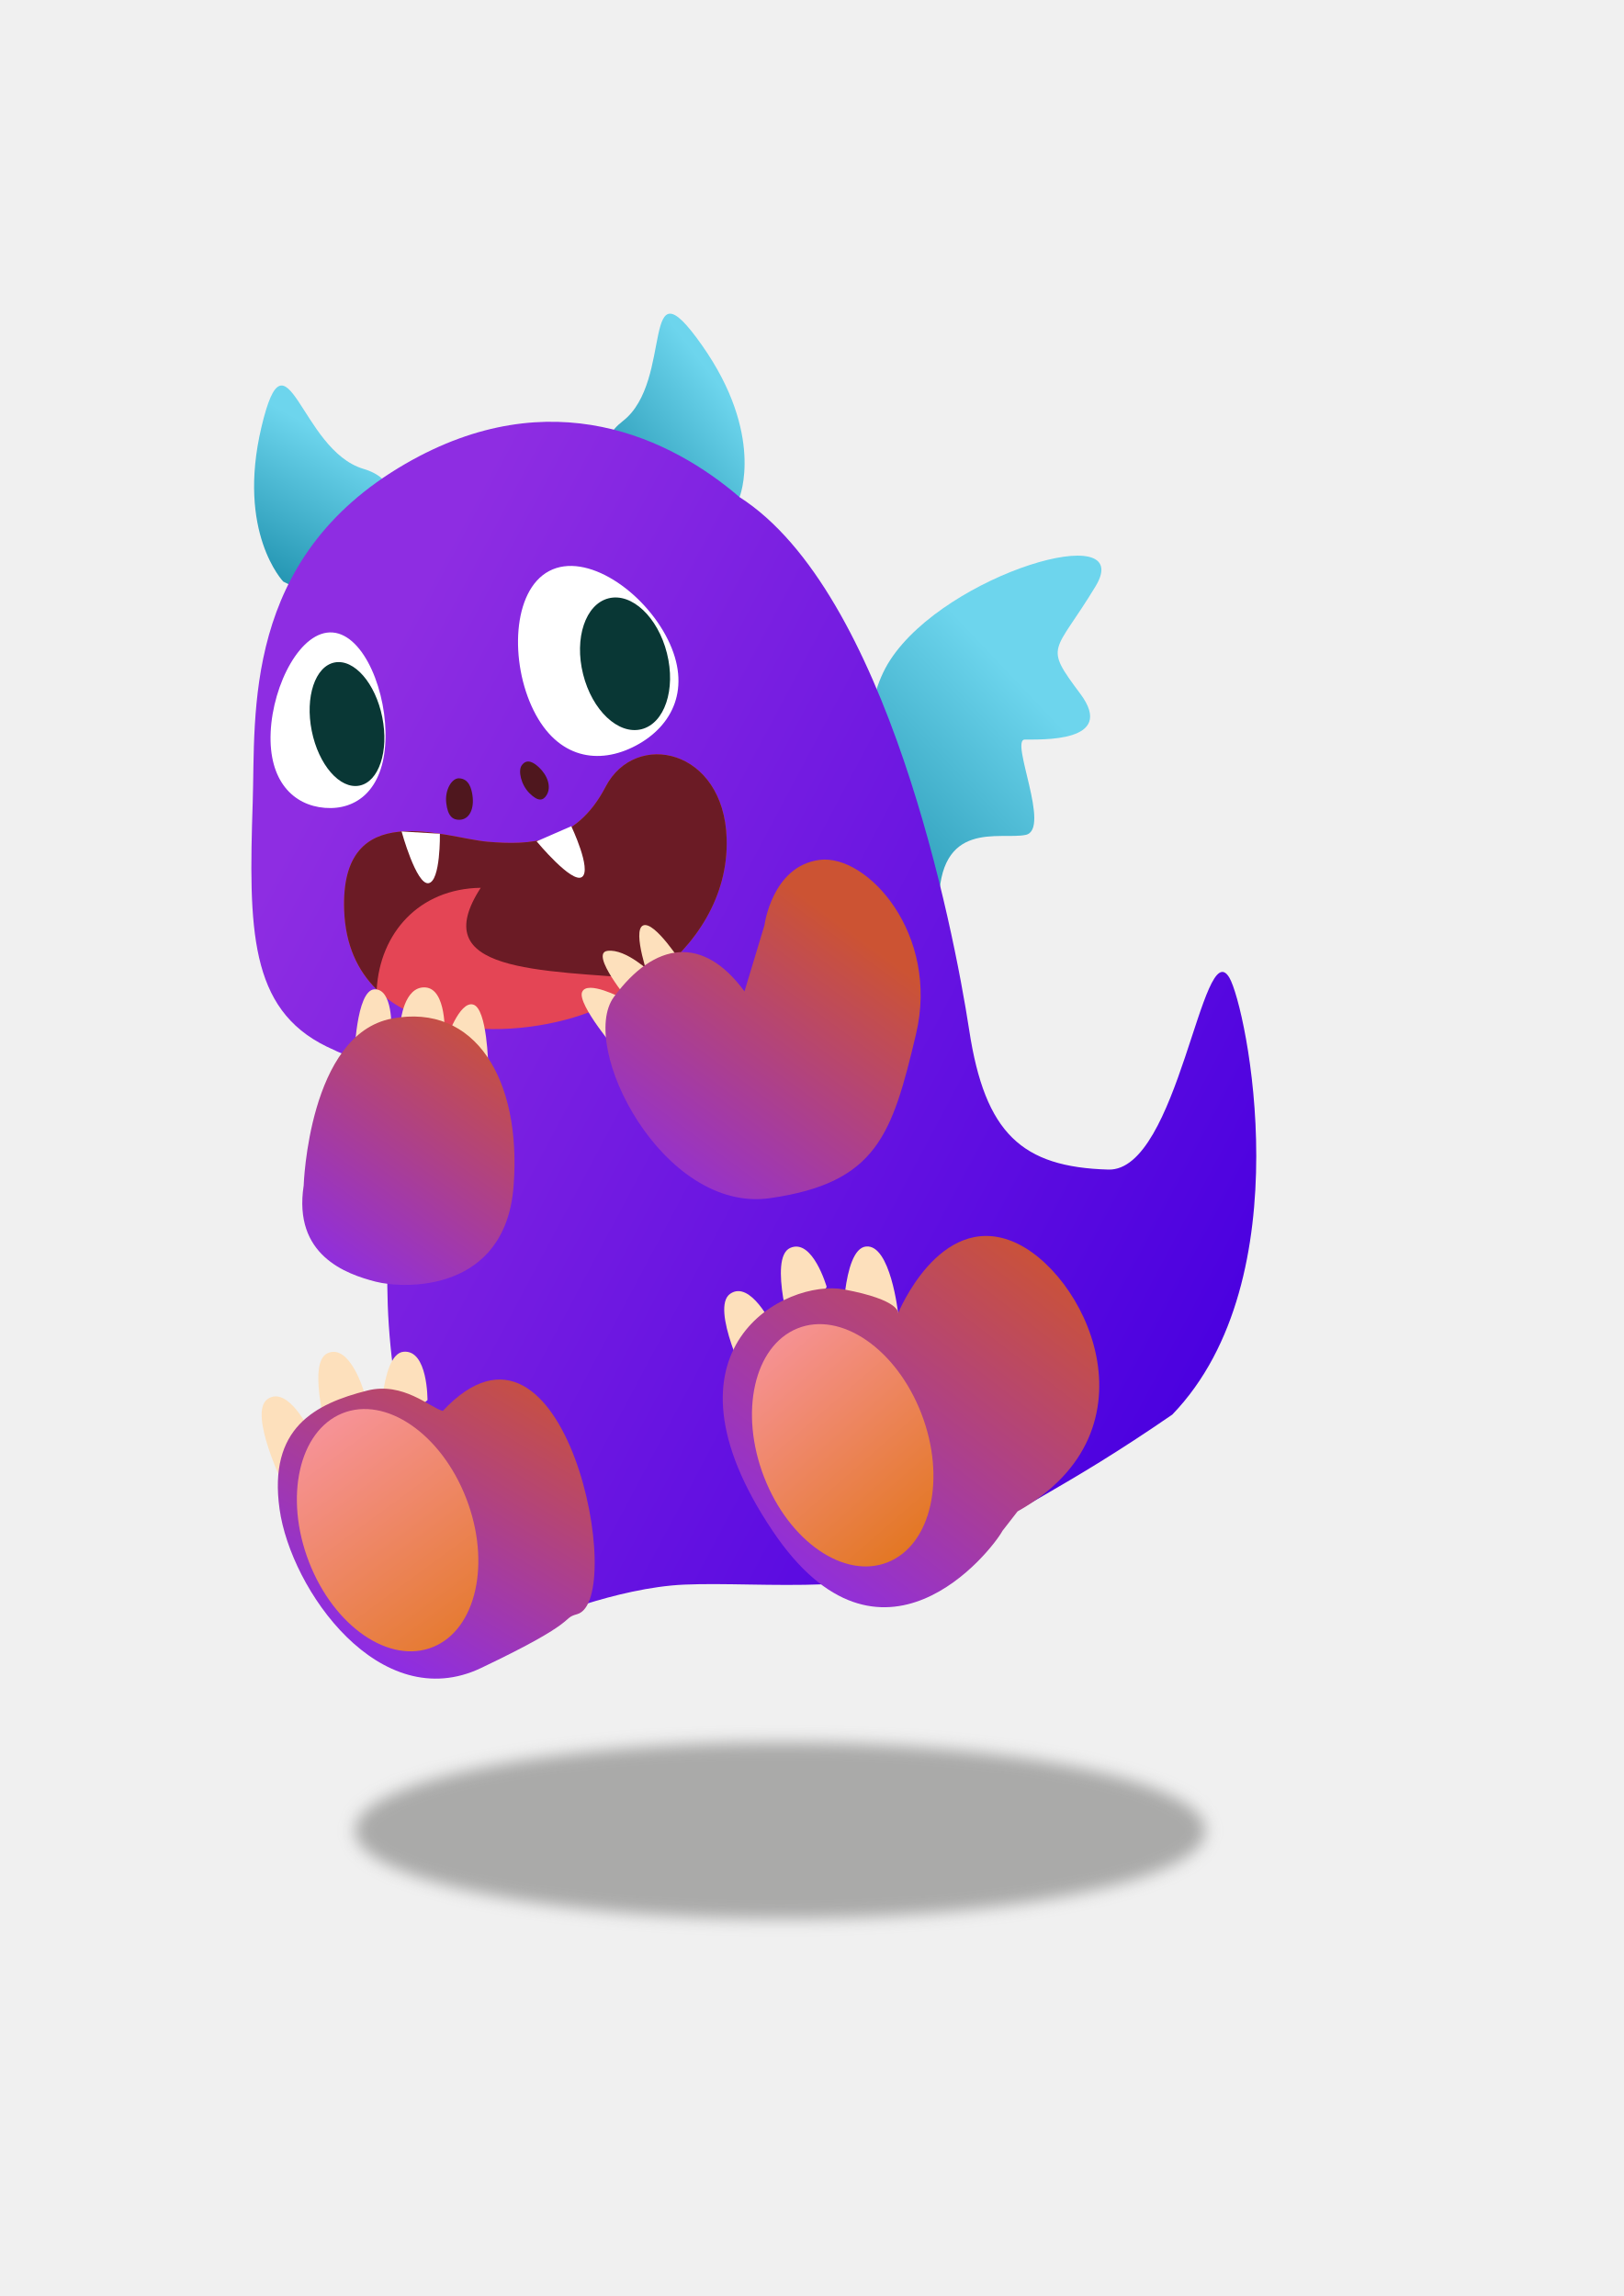
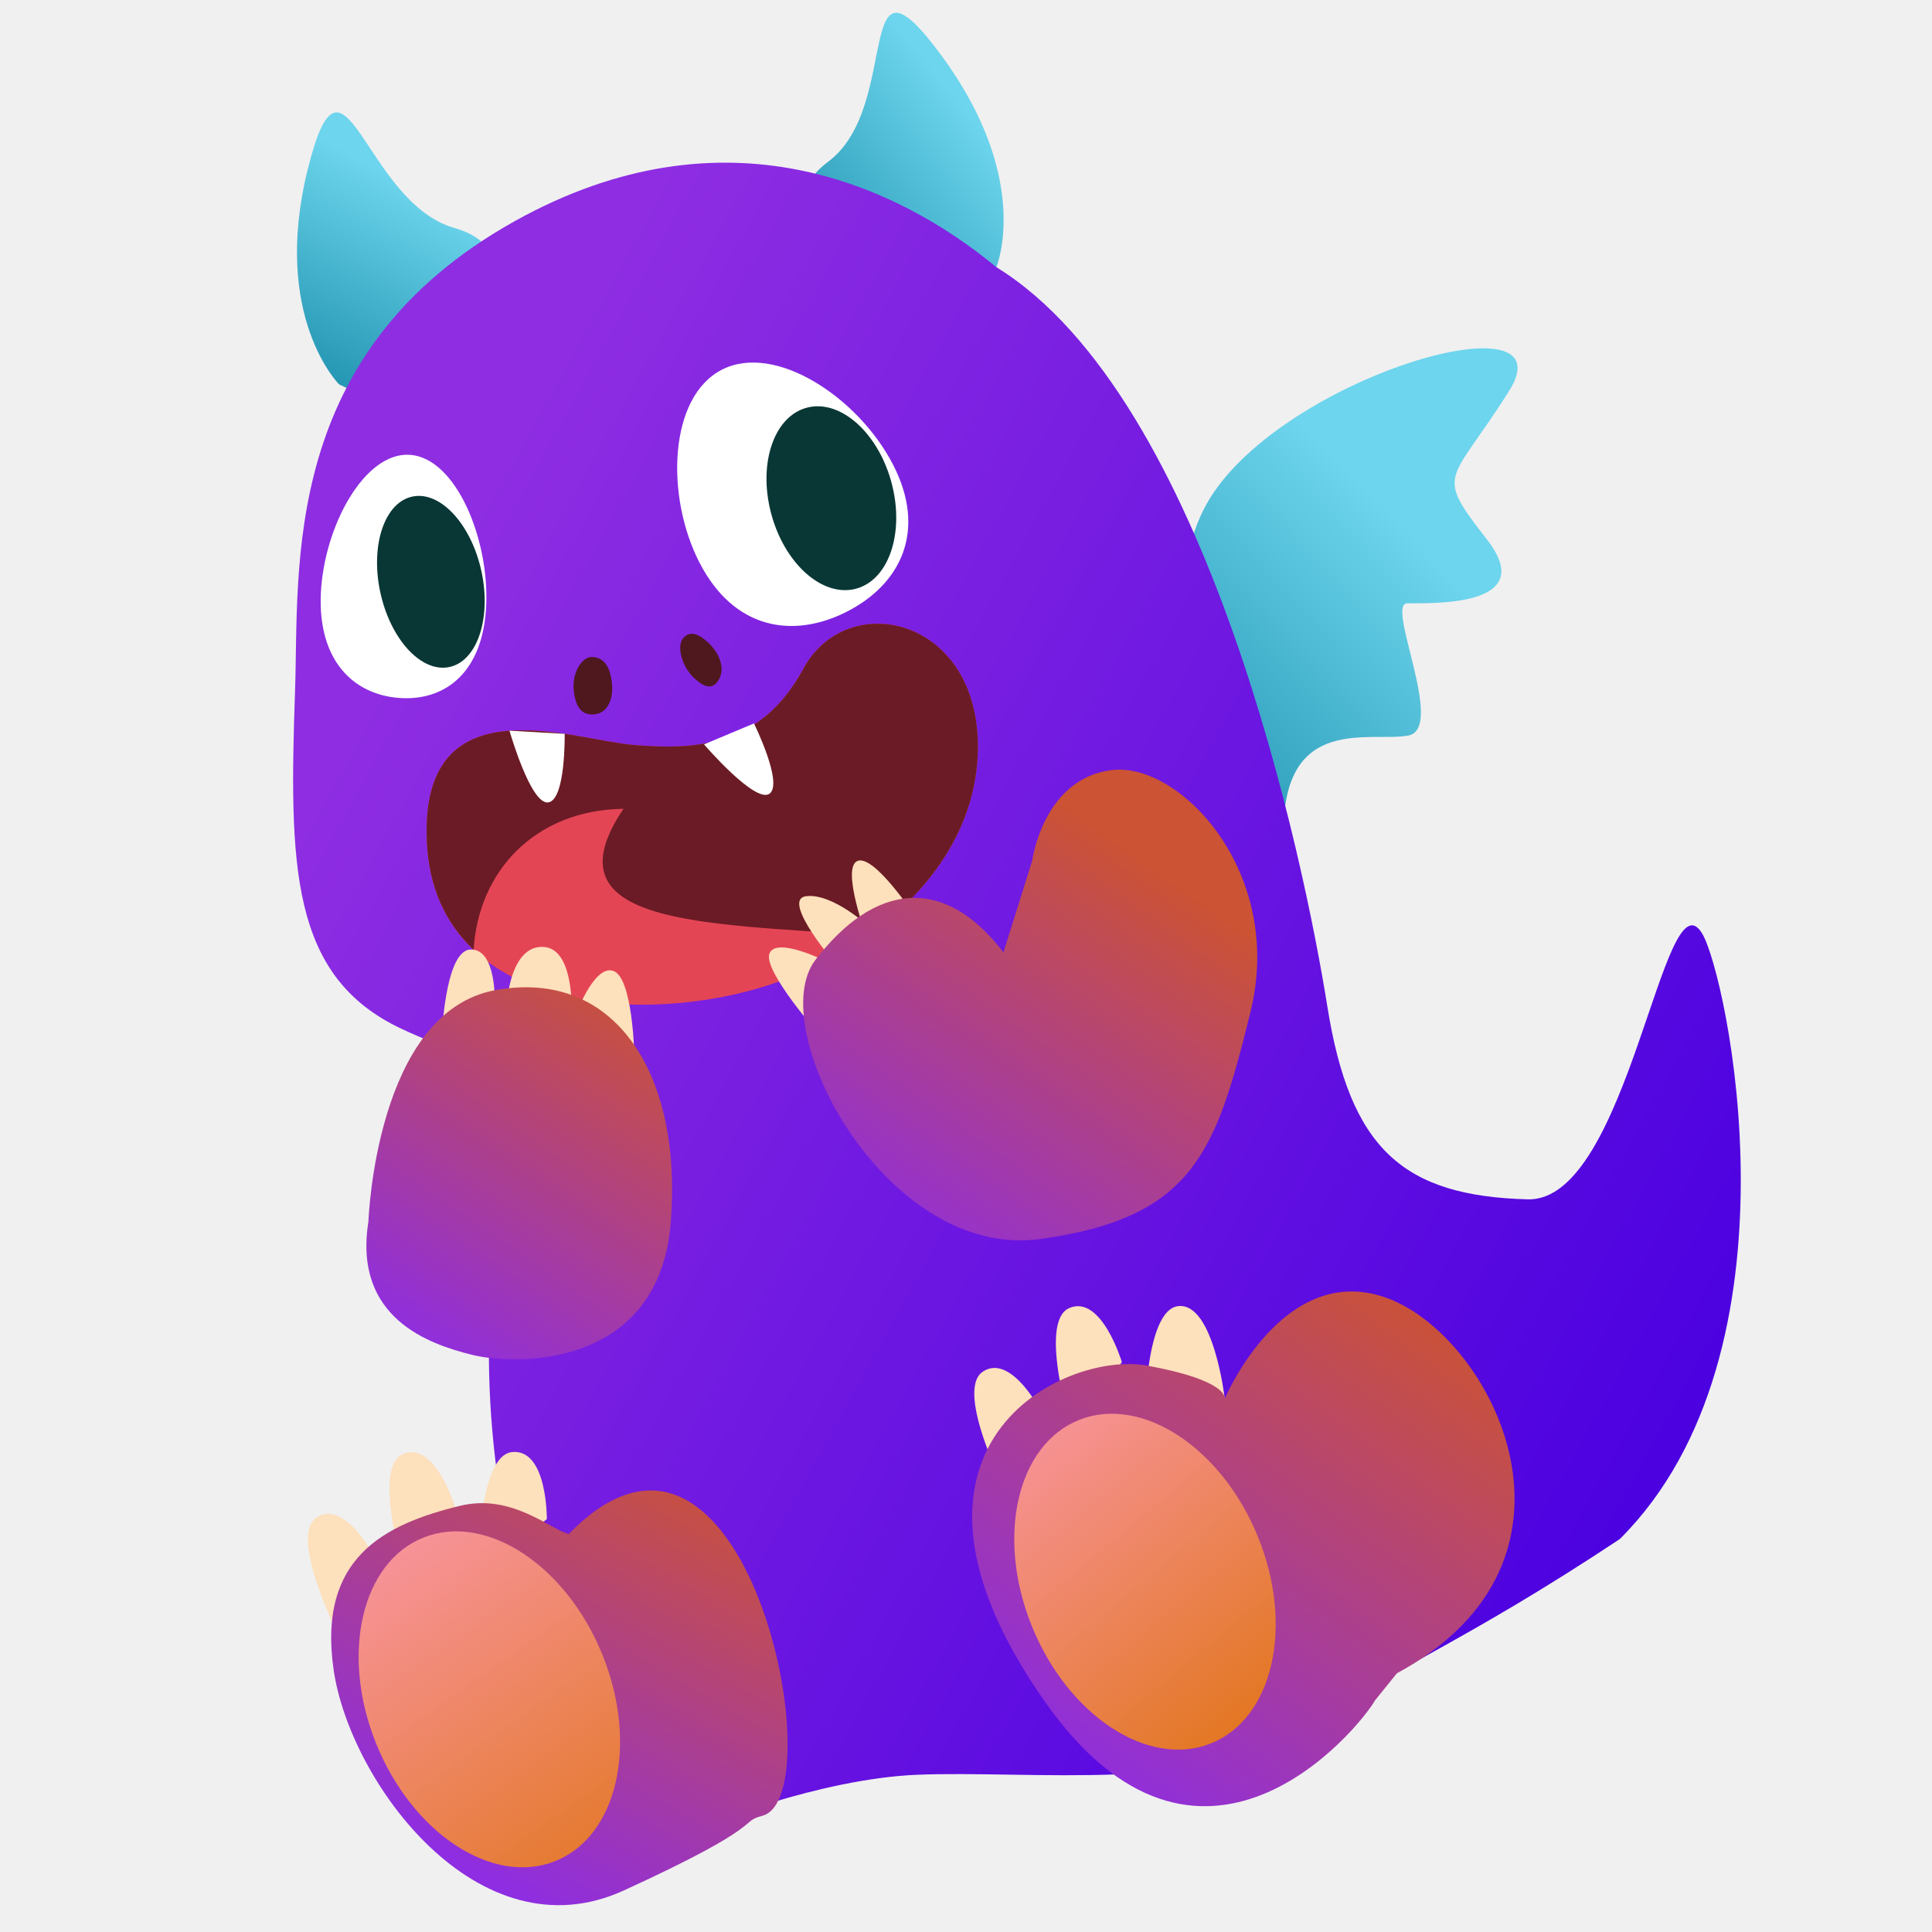
- <svg xmlns="http://www.w3.org/2000/svg" xmlns:xlink="http://www.w3.org/1999/xlink" width="210mm" height="297mm" viewBox="0 0 210 297" version="1.1" id="svg5635">
+ <svg xmlns="http://www.w3.org/2000/svg" xmlns:xlink="http://www.w3.org/1999/xlink" width="40mm" height="40mm" viewBox="0 0 40 40" version="1.1" id="svg5635">
  <defs id="defs5629">
-     <linearGradient gradientTransform="matrix(0.08723733,-0.02187237,-0.0232085,-0.09256644,85.62163,437.3742)" xlink:href="#Feet" id="linearGradient5396" gradientUnits="userSpaceOnUse" x1="828.758" y1="2642.7" x2="981.024" y2="2325.004" />
+     <linearGradient gradientTransform="matrix(0.0201177,-0.0048533,-0.00535208,-0.02053975,18.31584,88.31265)" xlink:href="#Feet" id="linearGradient5396" gradientUnits="userSpaceOnUse" x1="828.758" y1="2642.7" x2="981.024" y2="2325.004" />
    <linearGradient id="Feet">
      <stop style="stop-color:#f79399;stop-opacity:1;" offset="0" id="stop5119" />
      <stop style="stop-color:#e37723;stop-opacity:1" offset="1" id="stop5121" />
    </linearGradient>
-     <linearGradient gradientTransform="matrix(0.08723733,-0.02187237,-0.0232085,-0.09256644,84.86567,436.3347)" xlink:href="#Feet" id="linearGradient5394" gradientUnits="userSpaceOnUse" x1="196.219" y1="2667.79" x2="336.815" y2="2302.315" />
-     <linearGradient gradientTransform="matrix(0.08723733,-0.02187237,-0.0232085,-0.09256644,84.86567,436.3347)" xlink:href="#Second" id="linearGradient5392" gradientUnits="userSpaceOnUse" x1="252.499" y1="2312.327" x2="577.789" y2="2656.186" />
+     <linearGradient gradientTransform="matrix(0.0201177,-0.0048533,-0.00535208,-0.02053975,18.14151,88.08201)" xlink:href="#Feet" id="linearGradient5394" gradientUnits="userSpaceOnUse" x1="196.219" y1="2667.79" x2="336.815" y2="2302.315" />
+     <linearGradient gradientTransform="matrix(0.0201177,-0.0048533,-0.00535208,-0.02053975,18.14151,88.08201)" xlink:href="#Second" id="linearGradient5392" gradientUnits="userSpaceOnUse" x1="252.499" y1="2312.327" x2="577.789" y2="2656.186" />
    <linearGradient id="Second">
      <stop style="stop-color:#8e2de2;stop-opacity:1;" offset="0" id="stop5095" />
      <stop style="stop-color:#cc5333;stop-opacity:1" offset="1" id="stop5097" />
    </linearGradient>
-     <linearGradient gradientTransform="matrix(0.08723733,-0.02187237,-0.0232085,-0.09256644,85.62163,437.3742)" xlink:href="#Second" id="linearGradient5390" gradientUnits="userSpaceOnUse" x1="816.701" y1="2298.842" x2="1281.667" y2="2687.551" />
-     <linearGradient gradientTransform="matrix(0.08723733,-0.02187237,-0.0232085,-0.09256644,84.86567,436.3347)" xlink:href="#Second" id="linearGradient5388" gradientUnits="userSpaceOnUse" x1="269.065" y1="2879.405" x2="582.917" y2="3163.462" />
-     <linearGradient gradientTransform="matrix(0.08723733,-0.02187237,-0.0232085,-0.09256644,84.86567,436.3347)" xlink:href="#Second" id="linearGradient5386" gradientUnits="userSpaceOnUse" x1="767.136" y1="2826.105" x2="1129.323" y2="3143.8" />
-     <linearGradient gradientTransform="matrix(0.08723733,-0.02187237,-0.0232085,-0.09256644,84.86567,436.3347)" xlink:href="#Main" id="linearGradient5384" gradientUnits="userSpaceOnUse" x1="537.648" y1="3624.37" x2="1627.576" y2="2581.582" />
+     <linearGradient gradientTransform="matrix(0.0201177,-0.0048533,-0.00535208,-0.02053975,18.31584,88.31265)" xlink:href="#Second" id="linearGradient5390" gradientUnits="userSpaceOnUse" x1="816.701" y1="2298.842" x2="1281.667" y2="2687.551" />
+     <linearGradient gradientTransform="matrix(0.0201177,-0.0048533,-0.00535208,-0.02053975,18.14151,88.08201)" xlink:href="#Second" id="linearGradient5388" gradientUnits="userSpaceOnUse" x1="269.065" y1="2879.405" x2="582.917" y2="3163.462" />
+     <linearGradient gradientTransform="matrix(0.0201177,-0.0048533,-0.00535208,-0.02053975,18.14151,88.08201)" xlink:href="#Second" id="linearGradient5386" gradientUnits="userSpaceOnUse" x1="767.136" y1="2826.105" x2="1129.323" y2="3143.8" />
+     <linearGradient gradientTransform="matrix(0.0201177,-0.0048533,-0.00535208,-0.02053975,18.14151,88.08201)" xlink:href="#Main" id="linearGradient5384" gradientUnits="userSpaceOnUse" x1="537.648" y1="3624.37" x2="1627.576" y2="2581.582" />
    <linearGradient id="Main">
      <stop style="stop-color:#8e2de2;stop-opacity:1" offset="0" id="stop5037" />
      <stop style="stop-color:#4a00e0;stop-opacity:1" offset="1" id="stop5039" />
    </linearGradient>
-     <linearGradient gradientTransform="matrix(0.08723733,-0.02187237,-0.0232085,-0.09256644,84.86567,436.3347)" xlink:href="#Blue" id="linearGradient5380" gradientUnits="userSpaceOnUse" x1="1108.688" y1="3248.174" x2="1433.979" y2="3442.529" />
+     <linearGradient gradientTransform="matrix(0.0201177,-0.0048533,-0.00535208,-0.02053975,18.14151,88.08201)" xlink:href="#Blue" id="linearGradient5380" gradientUnits="userSpaceOnUse" x1="1108.688" y1="3248.174" x2="1433.979" y2="3442.529" />
    <linearGradient id="Blue">
      <stop style="stop-color:#2193b0;stop-opacity:1;" offset="0" id="stop5011" />
      <stop style="stop-color:#6dd5ed;stop-opacity:1" offset="1" id="stop5013" />
    </linearGradient>
-     <linearGradient gradientTransform="matrix(0.08723733,-0.02187237,-0.0232085,-0.09256644,84.86567,436.3347)" xlink:href="#Blue" id="linearGradient5378" gradientUnits="userSpaceOnUse" x1="939.633" y1="3780.427" x2="1147.922" y2="3877.605" />
-     <linearGradient gradientTransform="matrix(0.08723733,-0.02187237,-0.0232085,-0.09256644,84.86567,436.3347)" xlink:href="#Blue" id="linearGradient5376" gradientUnits="userSpaceOnUse" x1="492.753" y1="3746.205" x2="637.753" y2="3910.659" />
-     <filter style="color-interpolation-filters:sRGB;" id="filter6500">
+     <linearGradient gradientTransform="matrix(0.0201177,-0.0048533,-0.00535208,-0.02053975,18.14151,88.08201)" xlink:href="#Blue" id="linearGradient5378" gradientUnits="userSpaceOnUse" x1="939.633" y1="3780.427" x2="1147.922" y2="3877.605" />
+     <linearGradient gradientTransform="matrix(0.0201177,-0.0048533,-0.00535208,-0.02053975,18.14151,88.08201)" xlink:href="#Blue" id="linearGradient5376" gradientUnits="userSpaceOnUse" x1="492.753" y1="3746.205" x2="637.753" y2="3910.659" />
+     <filter style="color-interpolation-filters:sRGB" id="filter6500" x="-0.022" y="-0.105" width="1.044" height="1.211">
      <feGaussianBlur stdDeviation="1 1" result="blur" id="feGaussianBlur6498" />
    </filter>
  </defs>
  <g id="layer1">
-     <path d="m 36.637,75.232 c 0,0 -6.071,-6.327 -2.814,-20.027 3.257,-13.701 4.993,3.026 13.188,5.447 8.194,2.42 0.471,12.527 0.471,12.527 0,0 -4.69,5.327 -10.845,2.053" style="fill:url(#linearGradient5376);fill-opacity:1;fill-rule:nonzero;stroke:none;stroke-width:0.093" id="path3860-8" />
-     <path d="m 95.646,64.304 c 0,0 3.286,-8.071 -4.86,-19.647 -8.146,-11.576 -3.516,4.612 -10.236,9.812 -6.72,5.199 4.239,11.826 4.239,11.826 0,0 6.352,3.27 10.858,-1.99" style="fill:url(#linearGradient5378);fill-opacity:1;fill-rule:nonzero;stroke:none;stroke-width:0.093" id="path3878-9" />
-     <path d="m 116.972,118.774 c 0,0 -9.142,-22.232 -1.821,-33.425 7.32,-11.194 31.886,-18.34 26.544,-9.51 -5.341,8.83 -6.775,7.484 -1.987,13.889 4.788,6.406 -5.235,5.899 -7.177,5.941 -1.941,0.042 3.458,11.636 0.124,12.328 -3.335,0.692 -11.308,-2.105 -11.218,9.177 0.09,11.282 -4.464,1.599 -4.464,1.599" style="opacity:1;fill:url(#linearGradient5380);fill-opacity:1;fill-rule:nonzero;stroke:none;stroke-width:0.093" id="path3880-5" />
-     <path d="m 100.905,248.189 c -30.364,0 -54.979,-5.103 -54.979,-11.399 0,-6.296 24.615,-11.4 54.979,-11.4 30.364,0 54.979,5.104 54.979,11.4 0,6.296 -24.615,11.399 -54.979,11.399" style="fill:#6a6a68;fill-opacity:0.52;fill-rule:nonzero;stroke:none;stroke-width:0.061;filter:url(#filter6500)" id="path3958-2" />
-     <path d="M 95.646,64.304 C 86.901,56.789 71.344,49.046 52.42,60.004 31.307,72.232 33.061,92.257 32.685,103.793 c -0.532,16.342 -0.453,26.695 9.552,31.581 7.819,3.818 12.621,3.423 12.621,3.423 0,0 -11.429,24.662 1.101,58.901 5.586,15.264 13.415,12.077 13.415,12.077 0,0 10.312,-4.412 19.132,-4.797 10.141,-0.443 26.267,1.729 34.589,-4.172 8.323,-5.9 14.387,-8.086 28.525,-17.823 16.913,-17.532 9.58,-52.779 7.383,-56.508 -3.477,-5.925 -6.601,25.071 -15.656,24.816 -11.188,-0.316 -15.954,-4.677 -17.996,-18.033 -2.041,-13.357 -10.634,-56.746 -29.703,-68.953" style="fill:url(#linearGradient5384);fill-opacity:1;fill-rule:nonzero;stroke:none;stroke-width:0.093" id="path3978-1" />
-     <path d="m 69.016,91.904 c 3.095,6.237 8.422,7.085 13.215,4.549 4.793,-2.537 7.236,-7.498 4.141,-13.734 -3.095,-6.237 -10.557,-11.388 -15.35,-8.851 -4.793,2.537 -5.102,11.799 -2.006,18.036" style="fill:#ffffff;fill-opacity:1;fill-rule:nonzero;stroke:none;stroke-width:0.093" id="path3980-8" />
-     <path d="m 35.006,94.733 c -0.279,6.264 2.913,9.444 7.011,9.767 4.098,0.323 7.551,-2.331 7.831,-8.596 0.279,-6.264 -2.72,-13.765 -6.819,-14.088 -4.099,-0.323 -7.744,6.653 -8.024,12.917" style="fill:#ffffff;fill-opacity:1;fill-rule:nonzero;stroke:none;stroke-width:0.093" id="path3982-9" />
-     <path d="m 75.416,87.222 c 1.172,4.676 4.551,7.859 7.545,7.108 2.995,-0.751 4.472,-5.151 3.299,-9.827 -1.173,-4.676 -4.551,-7.859 -7.545,-7.108 -2.995,0.751 -4.472,5.151 -3.299,9.827" style="fill:#093735;fill-opacity:1;fill-rule:nonzero;stroke:none;stroke-width:0.093" id="path3998-8" />
-     <path d="m 40.32,94.547 c 0.883,4.4 3.64,7.569 6.159,7.079 2.518,-0.49 3.843,-4.453 2.96,-8.853 -0.883,-4.4 -3.641,-7.569 -6.159,-7.079 -2.518,0.49 -3.844,4.453 -2.96,8.853" style="fill:#093735;fill-opacity:1;fill-rule:nonzero;stroke:none;stroke-width:0.093" id="path4000-0" />
-     <path d="m 96.732,179.03 c 0,0 -4.919,-9.855 -2.295,-11.672 2.624,-1.816 5.457,4.121 5.457,4.121 l -3.162,7.551" style="fill:#fde0bc;fill-opacity:1;fill-rule:nonzero;stroke:none;stroke-width:0.093" id="path4012-7" />
-     <path d="m 102.542,173.284 c 0,0 -3.242,-10.558 -0.345,-11.857 2.897,-1.299 4.721,5.037 4.721,5.037 l -4.376,6.82" style="fill:#fde0bc;fill-opacity:1;fill-rule:nonzero;stroke:none;stroke-width:0.093" id="path4014-0" />
-     <path d="m 108.962,172.563 c 0,0 -0.111,-11.009 3.047,-11.321 3.158,-0.312 4.147,8.629 4.147,8.629 l -7.194,2.692" style="fill:#fde0bc;fill-opacity:1;fill-rule:nonzero;stroke:none;stroke-width:0.093" id="path4016-6" />
-     <g id="g4911-3" transform="matrix(0.07979267,-0.04149556,-0.04403042,-0.08466701,159.6346,424.4783)">
+     <path d="m 7.019,7.956 c 0,0 -1.4,-1.404 -0.649,-4.444 0.751,-3.04 1.152,0.671 3.041,1.209 1.89,0.537 0.109,2.78 0.109,2.78 0,0 -1.081,1.182 -2.501,0.456" style="fill:url(#linearGradient5376);fill-opacity:1;fill-rule:nonzero;stroke:none;stroke-width:0.021" id="path3860-8" />
+     <path d="m 20.628,5.531 c 0,0 0.758,-1.791 -1.121,-4.36 -1.879,-2.569 -0.811,1.023 -2.361,2.177 -1.55,1.154 0.978,2.624 0.978,2.624 0,0 1.465,0.725 2.504,-0.442" style="fill:url(#linearGradient5378);fill-opacity:1;fill-rule:nonzero;stroke:none;stroke-width:0.021" id="path3878-9" />
+     <path d="m 25.545,17.618 c 0,0 -2.108,-4.933 -0.42,-7.417 1.688,-2.484 7.353,-4.069 6.121,-2.11 -1.232,1.959 -1.562,1.661 -0.458,3.082 1.104,1.421 -1.207,1.309 -1.655,1.318 -0.448,0.009 0.797,2.582 0.029,2.736 -0.769,0.154 -2.608,-0.467 -2.587,2.036 0.021,2.503 -1.029,0.355 -1.029,0.355" style="opacity:1;fill:url(#linearGradient5380);fill-opacity:1;fill-rule:nonzero;stroke:none;stroke-width:0.021" id="path3880-5" />
+     <path d="m 20.628,5.531 c -2.017,-1.668 -5.604,-3.386 -9.968,-0.954 -4.869,2.713 -4.464,7.157 -4.551,9.716 -0.123,3.626 -0.104,5.923 2.203,7.007 1.803,0.847 2.91,0.759 2.91,0.759 0,0 -2.636,5.472 0.254,13.07 1.288,3.387 3.094,2.68 3.094,2.68 0,0 2.378,-0.979 4.412,-1.064 2.339,-0.098 6.057,0.384 7.977,-0.926 1.919,-1.309 3.318,-1.794 6.578,-3.955 3.9,-3.89 2.209,-11.711 1.703,-12.539 -0.802,-1.315 -1.522,5.563 -3.61,5.506 -2.58,-0.07 -3.679,-1.038 -4.15,-4.001 C 27.007,17.868 25.025,8.24 20.628,5.531" style="fill:url(#linearGradient5384);fill-opacity:1;fill-rule:nonzero;stroke:none;stroke-width:0.021" id="path3978-1" />
+     <path d="m 14.486,11.655 c 0.714,1.384 1.942,1.572 3.047,1.009 1.105,-0.563 1.669,-1.664 0.955,-3.047 -0.714,-1.384 -2.435,-2.527 -3.54,-1.964 -1.105,0.563 -1.176,2.618 -0.463,4.002" style="fill:#ffffff;fill-opacity:1;fill-rule:nonzero;stroke:none;stroke-width:0.021" id="path3980-8" />
+     <path d="m 6.643,12.283 c -0.064,1.39 0.672,2.095 1.617,2.167 0.945,0.072 1.741,-0.517 1.806,-1.907 C 10.131,11.153 9.439,9.489 8.494,9.417 7.549,9.345 6.708,10.894 6.643,12.283" style="fill:#ffffff;fill-opacity:1;fill-rule:nonzero;stroke:none;stroke-width:0.021" id="path3982-9" />
+     <path d="m 15.962,10.617 c 0.27,1.038 1.049,1.744 1.74,1.577 0.691,-0.167 1.031,-1.143 0.761,-2.181 -0.27,-1.038 -1.049,-1.744 -1.74,-1.577 -0.691,0.167 -1.031,1.143 -0.761,2.181" style="fill:#093735;fill-opacity:1;fill-rule:nonzero;stroke:none;stroke-width:0.021" id="path3998-8" />
+     <path d="m 7.869,12.242 c 0.204,0.976 0.839,1.68 1.42,1.571 0.581,-0.109 0.886,-0.988 0.683,-1.964 -0.204,-0.976 -0.84,-1.68 -1.42,-1.571 -0.581,0.109 -0.886,0.988 -0.683,1.964" style="fill:#093735;fill-opacity:1;fill-rule:nonzero;stroke:none;stroke-width:0.021" id="path4000-0" />
+     <path d="m 20.878,30.988 c 0,0 -1.134,-2.187 -0.529,-2.59 0.605,-0.403 1.258,0.914 1.258,0.914 l -0.729,1.675" style="fill:#fde0bc;fill-opacity:1;fill-rule:nonzero;stroke:none;stroke-width:0.021" id="path4012-7" />
+     <path d="m 22.218,29.713 c 0,0 -0.748,-2.343 -0.08,-2.631 0.668,-0.288 1.089,1.118 1.089,1.118 l -1.009,1.513" style="fill:#fde0bc;fill-opacity:1;fill-rule:nonzero;stroke:none;stroke-width:0.021" id="path4014-0" />
+     <path d="m 23.698,29.553 c 0,0 -0.026,-2.443 0.703,-2.512 0.728,-0.069 0.956,1.915 0.956,1.915 l -1.659,0.597" style="fill:#fde0bc;fill-opacity:1;fill-rule:nonzero;stroke:none;stroke-width:0.021" id="path4016-6" />
+     <g id="g4911-3" transform="matrix(0.0184009,-0.00920753,-0.0101538,-0.01878693,35.38389,85.45116)">
      <path id="path3922-4-4" style="fill:#e44555;fill-opacity:1;fill-rule:nonzero;stroke:none;stroke-width:1" d="m 666.48,3400.82 c 51.36,-30.56 111.08,-57.77 186.88,-7.63 75.81,50.13 176.34,-27.9 120.1,-137.94 -56.24,-110.04 -203.65,-143.13 -326.15,-117.09 -132.87,28.25 -280.6,128.69 -209.41,270 70.63,140.18 177.23,23.23 228.58,-7.34" />
      <path id="path3924-7-2" style="fill:#6b1b25;fill-opacity:1;fill-rule:nonzero;stroke:none;stroke-width:1" d="m 853.36,3393.19 c -75.8,-50.14 -135.52,-22.93 -186.88,7.63 -51.35,30.57 -157.95,147.52 -228.58,7.34 -21.43,-42.53 -22.92,-81.32 -11.06,-115.6 41.52,65.79 120.89,94.72 200.2,57.24 -125.789,-67.169 16.045,-133.773 156.12,-216 80.52,11.94 154.2,50.82 190.3,121.45 56.24,110.04 -44.29,188.07 -120.1,137.94" />
      <path id="path3942-5-1" style="fill:#ffffff;fill-opacity:1;fill-rule:nonzero;stroke:none;stroke-width:1" d="m 563.454,3467.039 c 0,0 -16.82,-73.63 0,-79.03 16.82,-5.39 47.37,52.35 47.37,52.35 l -47.37,26.68" />
      <path id="path3944-0-9" style="fill:#ffffff;fill-opacity:1;fill-rule:nonzero;stroke:none;stroke-width:1" d="m 729.194,3370.729 c 0,0 16.76,-73.64 34.26,-71.22 17.5,2.42 20,67.71 20,67.71 l -54.26,3.51" />
    </g>
-     <path d="m 79.931,136.126 c 0,0 -5.291,-6.181 -4.648,-7.792 0.643,-1.61 5.172,0.786 5.172,0.786 l -0.524,7.006" style="fill:#fde0bc;fill-opacity:1;fill-rule:nonzero;stroke:none;stroke-width:0.093" id="path4018-5" />
-     <path d="m 81.472,129.636 c 0,0 -5.295,-6.329 -2.9,-6.638 2.395,-0.309 5.679,2.876 5.679,2.876 l -2.779,3.761" style="fill:#fde0bc;fill-opacity:1;fill-rule:nonzero;stroke:none;stroke-width:0.093" id="path4020-1" />
-     <path d="m 84.025,126.888 c 0,0 -2.334,-6.511 -0.852,-7.174 1.482,-0.664 5.113,5.057 5.113,5.057 l -4.26,2.117" style="fill:#fde0bc;fill-opacity:1;fill-rule:nonzero;stroke:none;stroke-width:0.093" id="path4022-1" />
-     <path d="m 98.867,119.695 c 0,0 0.981,-7.669 7.128,-8.462 6.147,-0.793 15.56,9.566 12.472,22.56 -3.088,12.995 -5.052,19.223 -18.894,21.197 -13.842,1.974 -24.867,-19.681 -20.163,-26.048 5.264,-7.127 11.503,-8.022 16.877,-0.699 l 2.58,-8.548" style="fill:url(#linearGradient5386);fill-opacity:1;fill-rule:nonzero;stroke:none;stroke-width:0.093" id="path4024-8" />
-     <path d="m 45.822,136.821 c 0,0 0.214,-8.75 2.612,-8.846 2.398,-0.096 2.182,5.119 2.182,5.119 l -4.795,3.727" style="fill:#fde0bc;fill-opacity:1;fill-rule:nonzero;stroke:none;stroke-width:0.093" id="path4026-4" />
-     <path d="m 51.799,132.249 c 0,0 0.426,-4.704 3.21,-4.52 2.785,0.184 2.503,6.131 2.503,6.131 l -5.714,-1.611" style="fill:#fde0bc;fill-opacity:1;fill-rule:nonzero;stroke:none;stroke-width:0.093" id="path4028-9" />
-     <path d="m 57.707,134.556 c 0,0 1.705,-5.15 3.508,-4.605 1.802,0.544 1.929,7.895 1.929,7.895 l -5.437,-3.289" style="fill:#fde0bc;fill-opacity:1;fill-rule:nonzero;stroke:none;stroke-width:0.093" id="path4030-6" />
-     <path d="m 39.277,153.345 c 0,0 0.637,-19.553 11.419,-21.589 10.782,-2.035 16.778,7.899 15.73,21.655 -1.048,13.756 -14.023,13.362 -17.85,12.377 -3.827,-0.986 -10.688,-3.41 -9.298,-12.443" style="fill:url(#linearGradient5388);fill-opacity:1;fill-rule:nonzero;stroke:none;stroke-width:0.093" id="path4032-0" />
-     <path d="m 129.659,198.015 c -1.451,2.649 -15.733,20.843 -29.721,0.032 -15.977,-23.769 1.801,-32.644 9.2,-31.257 7.399,1.387 7.018,3.081 7.018,3.081 0,0 5.295,-13.027 14.683,-9.333 9.387,3.694 19.574,24.432 0.767,34.969" style="fill:url(#linearGradient5390);fill-opacity:1;fill-rule:nonzero;stroke:none;stroke-width:0.093" id="path4034-3" />
-     <path d="m 36.906,192.646 c 0,0 -4.919,-9.855 -2.295,-11.672 2.624,-1.816 5.457,4.121 5.457,4.121 l -3.162,7.551" style="fill:#fde0bc;fill-opacity:1;fill-rule:nonzero;stroke:none;stroke-width:0.093" id="path4036-5" />
-     <path d="m 42.716,186.901 c 0,0 -3.242,-10.559 -0.345,-11.857 2.897,-1.3 4.721,5.037 4.721,5.037 l -4.376,6.82" style="fill:#fde0bc;fill-opacity:1;fill-rule:nonzero;stroke:none;stroke-width:0.093" id="path4038-9" />
-     <path d="m 49.136,186.179 c 0,0 -0.111,-11.009 3.047,-11.321 3.158,-0.312 3.107,6.256 3.107,6.256 l -6.154,5.064" style="fill:#fde0bc;fill-opacity:1;fill-rule:nonzero;stroke:none;stroke-width:0.093" id="path4040-5" />
-     <path d="m 57.265,182.512 c -1.655,-0.438 -5.129,-3.806 -9.757,-2.637 -6.806,1.72 -12.819,4.847 -11.353,15.325 1.466,10.477 12.988,26.79 26.061,20.566 13.073,-6.225 10.229,-6.358 12.425,-6.963 6.515,-1.794 -1.506,-43.239 -17.376,-26.291" style="fill:url(#linearGradient5392);fill-opacity:1;fill-rule:nonzero;stroke:none;stroke-width:0.093" id="path4042-0" />
-     <path d="m 39.966,202.06 c 3.237,8.349 10.412,13.271 16.026,10.993 5.614,-2.277 7.541,-10.891 4.304,-19.239 -3.237,-8.349 -10.412,-13.271 -16.026,-10.993 -5.614,2.277 -7.541,10.891 -4.304,19.239" style="fill:url(#linearGradient5394);fill-opacity:1;fill-rule:nonzero;stroke:none;stroke-width:0.093" id="path4044-1" />
-     <path d="m 98.826,191.079 c 3.237,8.349 10.412,13.27 16.026,10.993 5.614,-2.277 7.541,-10.891 4.304,-19.24 -3.237,-8.348 -10.412,-13.27 -16.027,-10.992 -5.614,2.277 -7.541,10.891 -4.304,19.239" style="fill:url(#linearGradient5396);fill-opacity:1;fill-rule:nonzero;stroke:none;stroke-width:0.093" id="path4046-9" />
-     <path d="m 61.103,102.867 c 0.252,1.699 -0.351,3.127 -1.651,3.175 -0.914,0.034 -1.546,-0.483 -1.739,-2.188 -0.193,-1.705 0.735,-3.207 1.651,-3.175 1.293,0.045 1.612,1.328 1.739,2.188" style="fill:#4f171e;fill-opacity:1;fill-rule:nonzero;stroke:none;stroke-width:0.093" id="path3930-3-3" />
-     <path d="m 69.681,99.238 c 1.136,1.043 1.665,2.56 1.013,3.614 -0.457,0.742 -1.094,0.86 -2.203,-0.236 -1.108,-1.095 -1.512,-2.919 -1.013,-3.615 0.703,-0.98 1.628,-0.292 2.203,0.237" style="fill:#4f171e;fill-opacity:1;fill-rule:nonzero;stroke:none;stroke-width:0.093" id="path3932-6-2" />
+     <path d="m 17.004,21.468 c 0,0 -1.22,-1.372 -1.072,-1.729 0.148,-0.357 1.193,0.174 1.193,0.174 l -0.121,1.554" style="fill:#fde0bc;fill-opacity:1;fill-rule:nonzero;stroke:none;stroke-width:0.021" id="path4018-5" />
+     <path d="m 17.359,20.028 c 0,0 -1.221,-1.404 -0.669,-1.473 0.552,-0.069 1.31,0.638 1.31,0.638 l -0.641,0.835" style="fill:#fde0bc;fill-opacity:1;fill-rule:nonzero;stroke:none;stroke-width:0.021" id="path4020-1" />
+     <path d="m 17.948,19.418 c 0,0 -0.538,-1.445 -0.197,-1.592 0.342,-0.147 1.179,1.122 1.179,1.122 l -0.982,0.47" style="fill:#fde0bc;fill-opacity:1;fill-rule:nonzero;stroke:none;stroke-width:0.021" id="path4022-1" />
+     <path d="m 21.37,17.822 c 0,0 0.226,-1.702 1.644,-1.878 1.418,-0.176 3.588,2.123 2.876,5.006 -0.712,2.883 -1.165,4.265 -4.357,4.703 -3.192,0.438 -5.734,-4.367 -4.65,-5.78 1.214,-1.581 2.653,-1.78 3.892,-0.155 l 0.595,-1.897" style="fill:url(#linearGradient5386);fill-opacity:1;fill-rule:nonzero;stroke:none;stroke-width:0.021" id="path4024-8" />
+     <path d="m 9.138,21.622 c 0,0 0.049,-1.942 0.602,-1.963 0.553,-0.021 0.503,1.136 0.503,1.136 L 9.138,21.622" style="fill:#fde0bc;fill-opacity:1;fill-rule:nonzero;stroke:none;stroke-width:0.021" id="path4026-4" />
+     <path d="m 10.516,20.608 c 0,0 0.098,-1.044 0.74,-1.003 0.642,0.041 0.577,1.361 0.577,1.361 l -1.318,-0.358" style="fill:#fde0bc;fill-opacity:1;fill-rule:nonzero;stroke:none;stroke-width:0.021" id="path4028-9" />
+     <path d="m 11.879,21.12 c 0,0 0.393,-1.143 0.809,-1.022 0.416,0.121 0.445,1.752 0.445,1.752 l -1.254,-0.73" style="fill:#fde0bc;fill-opacity:1;fill-rule:nonzero;stroke:none;stroke-width:0.021" id="path4030-6" />
+     <path d="m 7.628,25.289 c 0,0 0.147,-4.339 2.633,-4.79 2.487,-0.452 3.869,1.753 3.627,4.805 -0.242,3.052 -3.234,2.965 -4.116,2.746 -0.882,-0.219 -2.465,-0.757 -2.144,-2.761" style="fill:url(#linearGradient5388);fill-opacity:1;fill-rule:nonzero;stroke:none;stroke-width:0.021" id="path4032-0" />
+     <path d="m 28.471,35.201 c -0.335,0.588 -3.628,4.625 -6.854,0.007 -3.684,-5.274 0.415,-7.243 2.122,-6.936 1.706,0.308 1.619,0.684 1.619,0.684 0,0 1.221,-2.891 3.386,-2.071 2.165,0.82 4.514,5.421 0.177,7.759" style="fill:url(#linearGradient5390);fill-opacity:1;fill-rule:nonzero;stroke:none;stroke-width:0.021" id="path4034-3" />
+     <path d="m 7.082,34.009 c 0,0 -1.134,-2.187 -0.529,-2.59 0.605,-0.403 1.258,0.914 1.258,0.914 l -0.729,1.675" style="fill:#fde0bc;fill-opacity:1;fill-rule:nonzero;stroke:none;stroke-width:0.021" id="path4036-5" />
+     <path d="m 8.421,32.735 c 0,0 -0.748,-2.343 -0.08,-2.631 0.668,-0.288 1.089,1.118 1.089,1.118 l -1.009,1.513" style="fill:#fde0bc;fill-opacity:1;fill-rule:nonzero;stroke:none;stroke-width:0.021" id="path4038-9" />
+     <path d="m 9.902,32.575 c 0,0 -0.026,-2.443 0.703,-2.512 0.728,-0.069 0.717,1.388 0.717,1.388 l -1.419,1.124" style="fill:#fde0bc;fill-opacity:1;fill-rule:nonzero;stroke:none;stroke-width:0.021" id="path4040-5" />
+     <path d="m 11.776,31.761 c -0.382,-0.097 -1.183,-0.845 -2.25,-0.585 -1.57,0.382 -2.956,1.076 -2.618,3.4 0.338,2.325 2.995,5.945 6.01,4.563 3.015,-1.381 2.359,-1.411 2.865,-1.545 1.502,-0.398 -0.347,-9.594 -4.007,-5.834" style="fill:url(#linearGradient5392);fill-opacity:1;fill-rule:nonzero;stroke:none;stroke-width:0.021" id="path4042-0" />
+     <path d="m 7.787,36.098 c 0.747,1.853 2.401,2.945 3.696,2.439 1.295,-0.505 1.739,-2.417 0.993,-4.269 -0.747,-1.853 -2.401,-2.945 -3.696,-2.439 -1.295,0.505 -1.739,2.417 -0.993,4.269" style="fill:url(#linearGradient5394);fill-opacity:1;fill-rule:nonzero;stroke:none;stroke-width:0.021" id="path4044-1" />
+     <path d="m 21.361,33.662 c 0.747,1.853 2.401,2.944 3.696,2.439 1.295,-0.505 1.739,-2.417 0.993,-4.269 -0.747,-1.852 -2.401,-2.944 -3.696,-2.439 -1.295,0.505 -1.739,2.417 -0.993,4.269" style="fill:url(#linearGradient5396);fill-opacity:1;fill-rule:nonzero;stroke:none;stroke-width:0.021" id="path4046-9" />
+     <path d="m 12.662,14.088 c 0.058,0.377 -0.081,0.694 -0.381,0.704 -0.211,0.007 -0.357,-0.107 -0.401,-0.486 -0.044,-0.378 0.169,-0.712 0.381,-0.704 0.298,0.01 0.372,0.295 0.401,0.486" style="fill:#4f171e;fill-opacity:1;fill-rule:nonzero;stroke:none;stroke-width:0.021" id="path3930-3-3" />
+     <path d="m 14.64,13.283 c 0.262,0.232 0.384,0.568 0.234,0.802 -0.105,0.165 -0.252,0.191 -0.508,-0.052 -0.256,-0.243 -0.349,-0.648 -0.234,-0.802 0.162,-0.217 0.375,-0.065 0.508,0.053" style="fill:#4f171e;fill-opacity:1;fill-rule:nonzero;stroke:none;stroke-width:0.021" id="path3932-6-2" />
  </g>
</svg>
